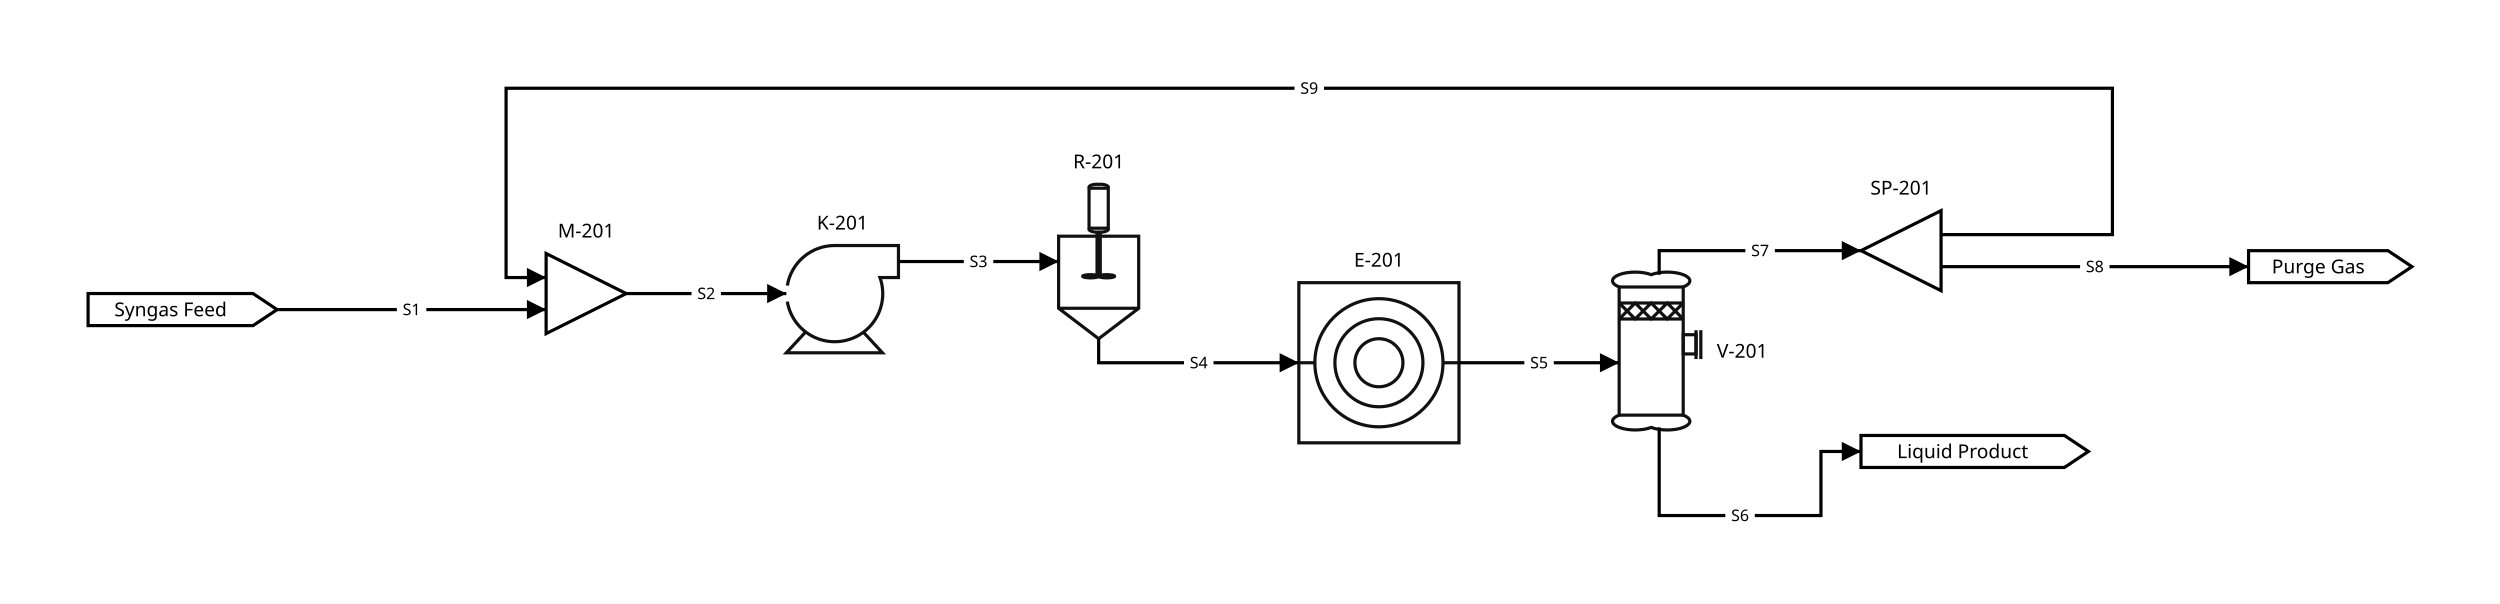
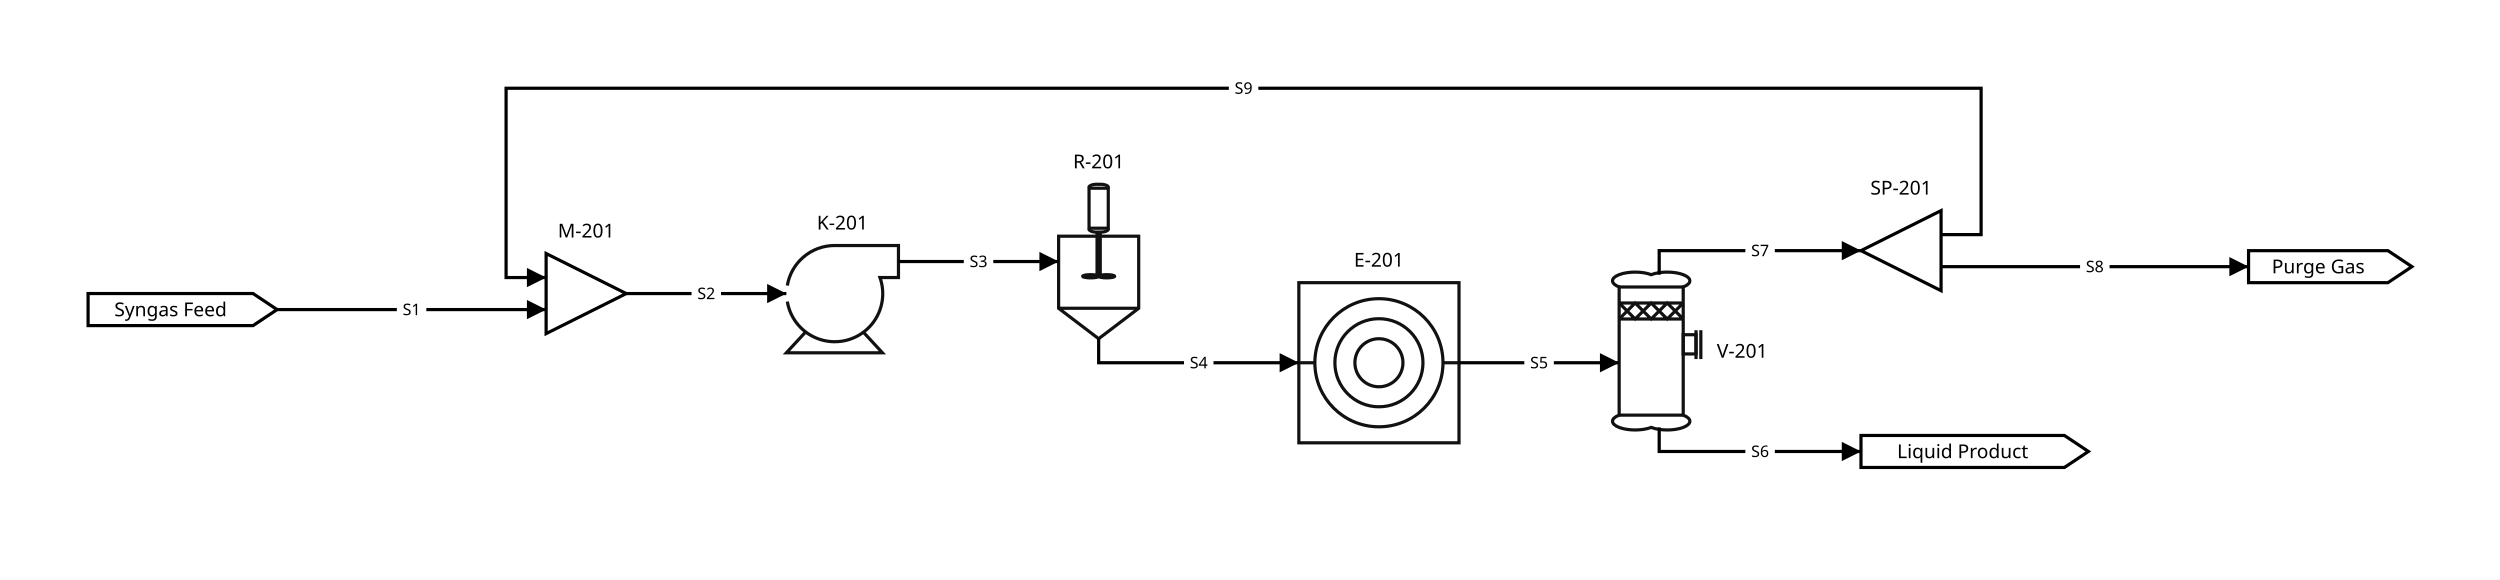
- <svg xmlns="http://www.w3.org/2000/svg" width="1561" height="377" viewBox="-73.0 -83.2 1561.0 376.8">
-   <rect x="-73.0" y="-83.2" width="1561.0" height="376.8" fill="white" />
+ <svg xmlns="http://www.w3.org/2000/svg" width="1561" height="362" viewBox="-73.0 -83.2 1561.0 361.8">
+   <rect x="-73.0" y="-83.2" width="1561.0" height="361.8" fill="white" />
  <defs>
    <marker id="arrow_black" viewBox="0 0 10 10" refX="10" refY="5" markerWidth="12" markerHeight="12" markerUnits="userSpaceOnUse" orient="auto-start-reverse">
      <path d="M 0 0 L 10 5 L 0 10 z" fill="black" />
    </marker>
    <symbol id="sym_compressor" viewBox="0 0 70.0 67.0" overflow="visible">
      <path d="M 12.0 54.0 L 0.0 67.0 L 60.0 67.0 L 48.0 54.0" fill="none" stroke="#111" stroke-width="2.0" />
      <path d="M 0.6 25.0 A 30.0 30.0 0.0 0 1 30.0 0.0 L 70.0 0.0 L 70.0 20.0 L 58.45 20.0 A 30.0 30.0 0.0 0 1 51.859 50.83 A 30.0 30.0 0.0 0 1 21.341 58.742 A 30.0 30.0 0.0 0 1 0.6 35.0" fill="none" stroke="#111" stroke-width="2.0" />
    </symbol>
    <symbol id="sym_cooler" viewBox="0 0 100.0 100.0" overflow="visible">
      <rect x="0.0" y="0.0" width="100.0" height="100.0" fill="none" stroke="#111" stroke-width="2.0" />
      <ellipse cx="50.0" cy="50.0" rx="15.0" ry="15.0" fill="none" stroke="#111" stroke-width="2.0" />
      <ellipse cx="50.0" cy="50.0" rx="27.5" ry="27.5" fill="none" stroke="#111" stroke-width="2.0" />
      <ellipse cx="50.0" cy="50.0" rx="40.0" ry="40.0" fill="none" stroke="#111" stroke-width="2.0" />
      <path d="M 0.0 50.0 L 10.0 50.0 M 90.0 50.0 L 100.0 50.0" fill="none" stroke="#111" stroke-width="2.0" />
    </symbol>
    <symbol id="sym_mixer" viewBox="0 0 50.0 50.0" overflow="visible">
      <polygon points="0,0 50,25 0,50" fill="none" stroke="black" stroke-width="2" />
    </symbol>
    <symbol id="sym_reactor" viewBox="0 0 50.0 96.4" overflow="visible">
      <path d="M 31.0 2.4 L 31.0 27.4 A 5.0 2.0 0.0 0 1 25.0 29.8 A 5.0 2.0 0.0 0 1 19.0 27.4 L 19.0 2.4 A 5.0 2.0 0.0 0 1 25.0 0.0 A 5.0 2.0 0.0 0 1 31.0 2.4 Z" fill="none" stroke="#111" stroke-width="2.0" />
      <path d="M 26.0 32.4 L 50.0 32.4 L 50.0 77.4 L 25.0 96.4 L 0.0 77.4 L 0.0 32.4 L 24.0 32.4 M 19.0 2.4 L 31.0 2.4 M 19.0 27.4 L 31.0 27.4 M 24.0 29.4 L 24.0 56.9 M 26.0 29.4 L 26.0 56.9 M 0.0 77.4 L 50.0 77.4" fill="none" stroke="#111" stroke-width="2.0" />
      <ellipse cx="30.0" cy="57.4" rx="5.0" ry="1.0" fill="none" stroke="#111" stroke-width="2.0" />
      <ellipse cx="20.0" cy="57.4" rx="5.0" ry="1.0" fill="none" stroke="#111" stroke-width="2.0" />
    </symbol>
    <symbol id="sym_separator" viewBox="0 0 51.0 95.4" overflow="visible">
      <path d="M 40.0 7.69 L 40.0 87.69 A 13.0 5.0 0.0 0 1 20.0 95.382 A 13.0 5.0 0.0 0 1 0.0 87.69 L 0.0 7.69 A 13.0 5.0 0.0 0 1 20.0 -0.002 A 13.0 5.0 0.0 0 1 40.0 7.69 Z" fill="none" stroke="#111" stroke-width="2.0" />
      <path d="M 0.0 7.69 L 40.0 7.69 M 0.0 87.69 L 40.0 87.69 M 0.0 17.69 L 40.0 17.69 M 0.0 27.69 L 40.0 27.69 M 0.0 17.69 L 10.0 27.69 L 20.0 17.69 L 30.0 27.69 L 40.0 17.69 M 48.0 34.69 L 48.0 52.69 M 51.0 34.69 L 51.0 52.69 M 0.0 27.69 L 10.0 17.69 L 20.0 27.69 L 30.0 17.69 L 40.0 27.69" fill="none" stroke="#111" stroke-width="2.0" />
      <rect x="40.0" y="37.5" width="8.0" height="12.0" fill="none" stroke="#111" stroke-width="2.0" />
    </symbol>
    <symbol id="sym_splitter" viewBox="0 0 50.0 50.0" overflow="visible">
      <polygon points="0,25 50,0 50,50" fill="none" stroke="black" stroke-width="2" />
    </symbol>
  </defs>
  <g id="units">
    <polygon points="-18.0,100.0 85,100.0 100,110.0 85,120.0 -18.0,120.0" fill="transparent" stroke="black" stroke-width="2" />
    <text x="33.5" y="110.0" font-family="sans-serif" font-size="12" text-anchor="middle" dominant-baseline="middle">Syngas Feed</text>
    <use href="#sym_mixer" x="268" y="75" width="50.0" height="50.0" />
    <use href="#sym_compressor" x="418" y="70" width="70.0" height="67.0" />
    <use href="#sym_reactor" x="588" y="31.8" width="50.0" height="96.4" />
    <use href="#sym_cooler" x="738" y="93.2" width="100.0" height="100.0" />
    <use href="#sym_separator" x="938" y="88.2" width="51.0" height="95.4" />
    <use href="#sym_splitter" x="1089" y="48.2" width="50.0" height="50.0" />
    <polygon points="1089.0,188.6 1216.0,188.6 1231.0,198.6 1216.0,208.6 1089.0,208.6" fill="transparent" stroke="black" stroke-width="2" />
    <text x="1152.5" y="198.6" font-family="sans-serif" font-size="12" text-anchor="middle" dominant-baseline="middle">Liquid Product</text>
    <polygon points="1331.0,73.2 1418.0,73.2 1433.0,83.2 1418.0,93.2 1331.0,93.2" fill="transparent" stroke="black" stroke-width="2" />
    <text x="1374.5" y="83.2" font-family="sans-serif" font-size="12" text-anchor="middle" dominant-baseline="middle">Purge Gas</text>
  </g>
  <g id="streams">
    <path d="M 100.0,110.0 L 268.0,110.0" fill="none" stroke="black" stroke-width="2" marker-end="url(#arrow_black)" />
    <path d="M 318.0,100.0 L 418.0,100.0" fill="none" stroke="black" stroke-width="2" marker-end="url(#arrow_black)" />
    <path d="M 488.0,80.0 L 588.0,80.0" fill="none" stroke="black" stroke-width="2" marker-end="url(#arrow_black)" />
    <path d="M 613.0,128.2 L 613.0,143.2 L 738.0,143.2" fill="none" stroke="black" stroke-width="2" marker-end="url(#arrow_black)" />
    <path d="M 838.0,143.2 L 938.0,143.2" fill="none" stroke="black" stroke-width="2" marker-end="url(#arrow_black)" />
-     <path d="M 963.0,183.6 L 963.0,238.6 L 1064.0,238.6 L 1064.0,198.6 L 1089.0,198.6" fill="none" stroke="black" stroke-width="2" marker-end="url(#arrow_black)" />
+     <path d="M 963.0,183.6 L 963.0,198.6 L 1089.0,198.6" fill="none" stroke="black" stroke-width="2" marker-end="url(#arrow_black)" />
    <path d="M 963.0,88.2 L 963.0,73.2 L 1089.0,73.2" fill="none" stroke="black" stroke-width="2" marker-end="url(#arrow_black)" />
    <path d="M 1139.0,83.2 L 1331.0,83.2" fill="none" stroke="black" stroke-width="2" marker-end="url(#arrow_black)" />
-     <path d="M 1139.0,63.2 L 1246.0,63.2 L 1246.0,-28.2 L 243.0,-28.2 L 243.0,90.0 L 268.0,90.0" fill="none" stroke="black" stroke-width="2" marker-end="url(#arrow_black)" />
+     <path d="M 1139.0,63.2 L 1164.0,63.2 L 1164.0,-28.2 L 243.0,-28.2 L 243.0,90.0 L 268.0,90.0" fill="none" stroke="black" stroke-width="2" marker-end="url(#arrow_black)" />
    <rect x="174.8" y="103.5" width="18.4" height="13.0" fill="white" />
    <text x="184.0" y="110.0" font-family="sans-serif" font-size="10" text-anchor="middle" dominant-baseline="middle" fill="black">S1</text>
    <rect x="358.8" y="93.5" width="18.4" height="13.0" fill="white" />
    <text x="368.0" y="100.0" font-family="sans-serif" font-size="10" text-anchor="middle" dominant-baseline="middle" fill="black">S2</text>
    <rect x="528.8" y="73.5" width="18.4" height="13.0" fill="white" />
    <text x="538.0" y="80.0" font-family="sans-serif" font-size="10" text-anchor="middle" dominant-baseline="middle" fill="black">S3</text>
    <rect x="666.3" y="136.7" width="18.4" height="13.0" fill="white" />
    <text x="675.5" y="143.2" font-family="sans-serif" font-size="10" text-anchor="middle" dominant-baseline="middle" fill="black">S4</text>
    <rect x="878.8" y="136.7" width="18.4" height="13.0" fill="white" />
    <text x="888.0" y="143.2" font-family="sans-serif" font-size="10" text-anchor="middle" dominant-baseline="middle" fill="black">S5</text>
-     <rect x="1004.3" y="232.1" width="18.4" height="13.0" fill="white" />
-     <text x="1013.5" y="238.6" font-family="sans-serif" font-size="10" text-anchor="middle" dominant-baseline="middle" fill="black">S6</text>
+     <rect x="1016.8" y="192.1" width="18.4" height="13.0" fill="white" />
+     <text x="1026.0" y="198.6" font-family="sans-serif" font-size="10" text-anchor="middle" dominant-baseline="middle" fill="black">S6</text>
    <rect x="1016.8" y="66.7" width="18.4" height="13.0" fill="white" />
    <text x="1026.0" y="73.2" font-family="sans-serif" font-size="10" text-anchor="middle" dominant-baseline="middle" fill="black">S7</text>
    <rect x="1225.8" y="76.7" width="18.4" height="13.0" fill="white" />
    <text x="1235.0" y="83.2" font-family="sans-serif" font-size="10" text-anchor="middle" dominant-baseline="middle" fill="black">S8</text>
-     <rect x="735.3" y="-34.7" width="18.4" height="13.0" fill="white" />
-     <text x="744.5" y="-28.2" font-family="sans-serif" font-size="10" text-anchor="middle" dominant-baseline="middle" fill="black">S9</text>
+     <rect x="694.3" y="-34.7" width="18.4" height="13.0" fill="white" />
+     <text x="703.5" y="-28.2" font-family="sans-serif" font-size="10" text-anchor="middle" dominant-baseline="middle" fill="black">S9</text>
  </g>
  <g id="unit_labels">
    <rect x="272.5" y="53.0" width="41.0" height="15.0" fill="white" />
    <text x="293.0" y="65.0" font-family="sans-serif" font-size="12" text-anchor="middle" dominant-baseline="baseline">M-201</text>
    <rect x="432.5" y="48.0" width="41.0" height="15.0" fill="white" />
    <text x="453.0" y="60.0" font-family="sans-serif" font-size="12" text-anchor="middle" dominant-baseline="baseline">K-201</text>
    <rect x="592.5" y="9.8" width="41.0" height="15.0" fill="white" />
    <text x="613.0" y="21.8" font-family="sans-serif" font-size="12" text-anchor="middle" dominant-baseline="baseline">R-201</text>
    <rect x="767.5" y="71.2" width="41.0" height="15.0" fill="white" />
    <text x="788.0" y="83.2" font-family="sans-serif" font-size="12" text-anchor="middle" dominant-baseline="baseline">E-201</text>
    <rect x="999.0" y="128.4" width="41.0" height="15.0" fill="white" />
    <text x="999.0" y="135.9" font-family="sans-serif" font-size="12" text-anchor="start" dominant-baseline="middle">V-201</text>
    <rect x="1090.2" y="26.2" width="47.6" height="15.0" fill="white" />
    <text x="1114.0" y="38.2" font-family="sans-serif" font-size="12" text-anchor="middle" dominant-baseline="baseline">SP-201</text>
  </g>
</svg>
